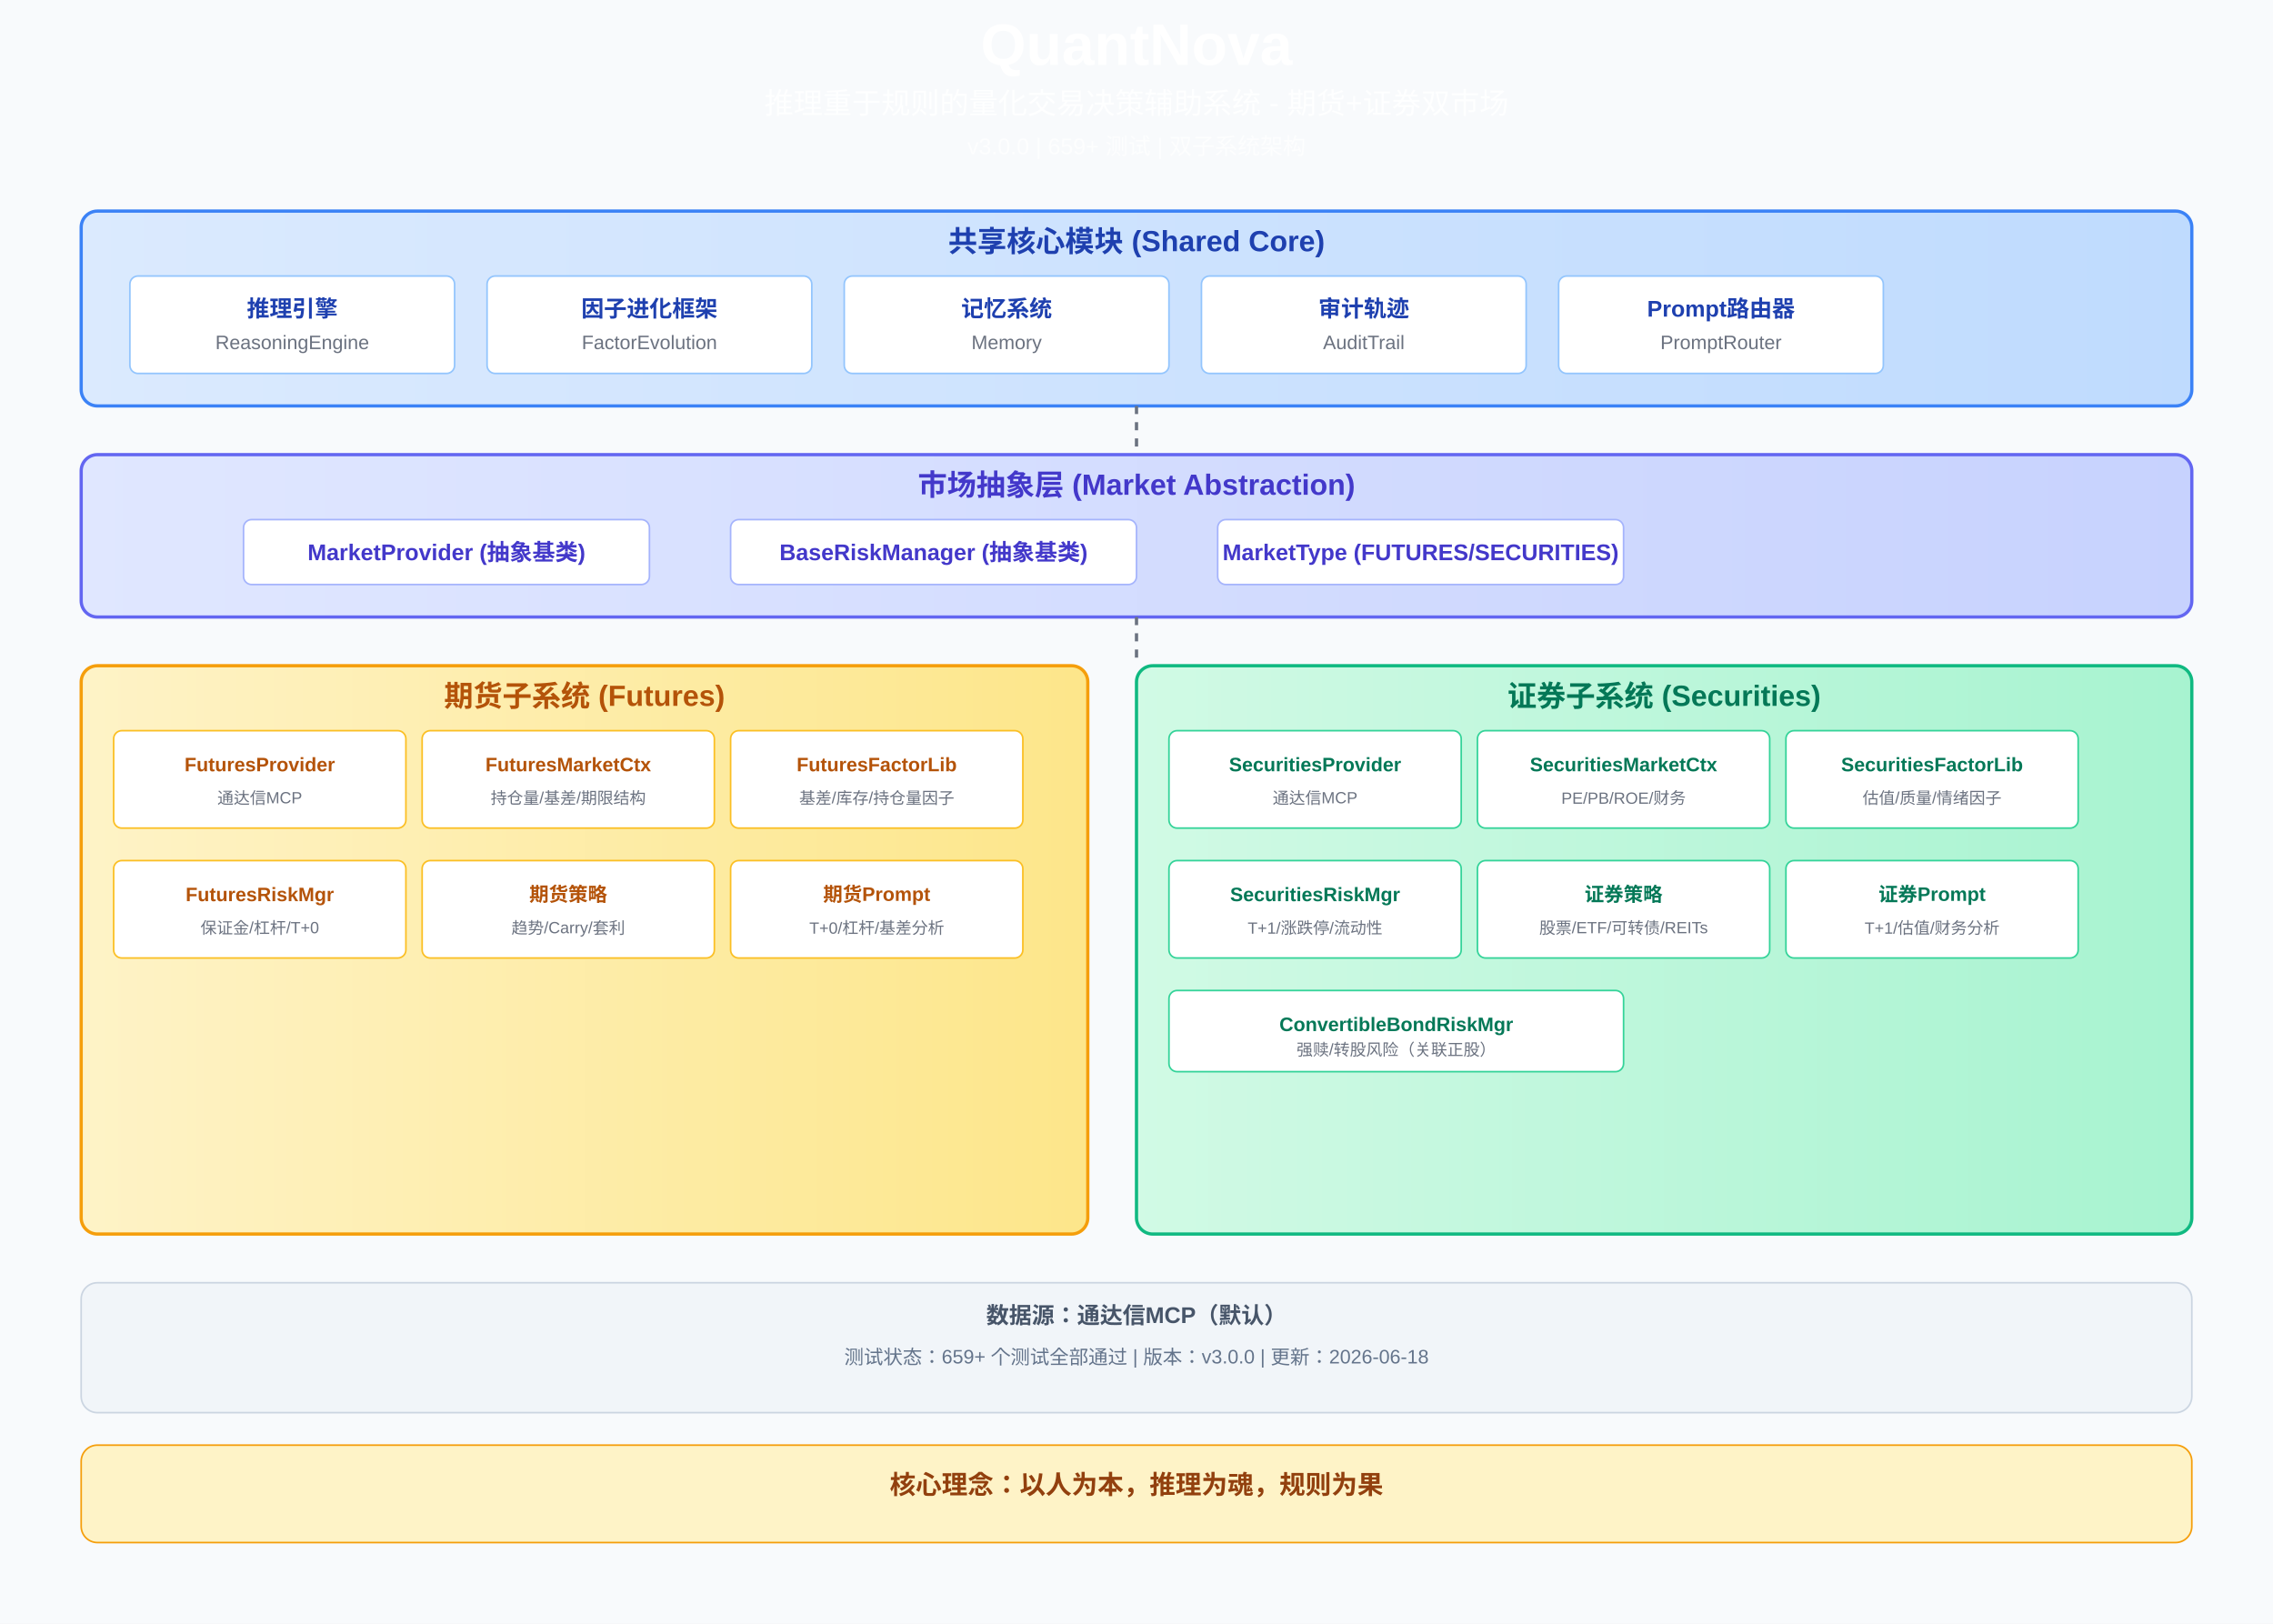
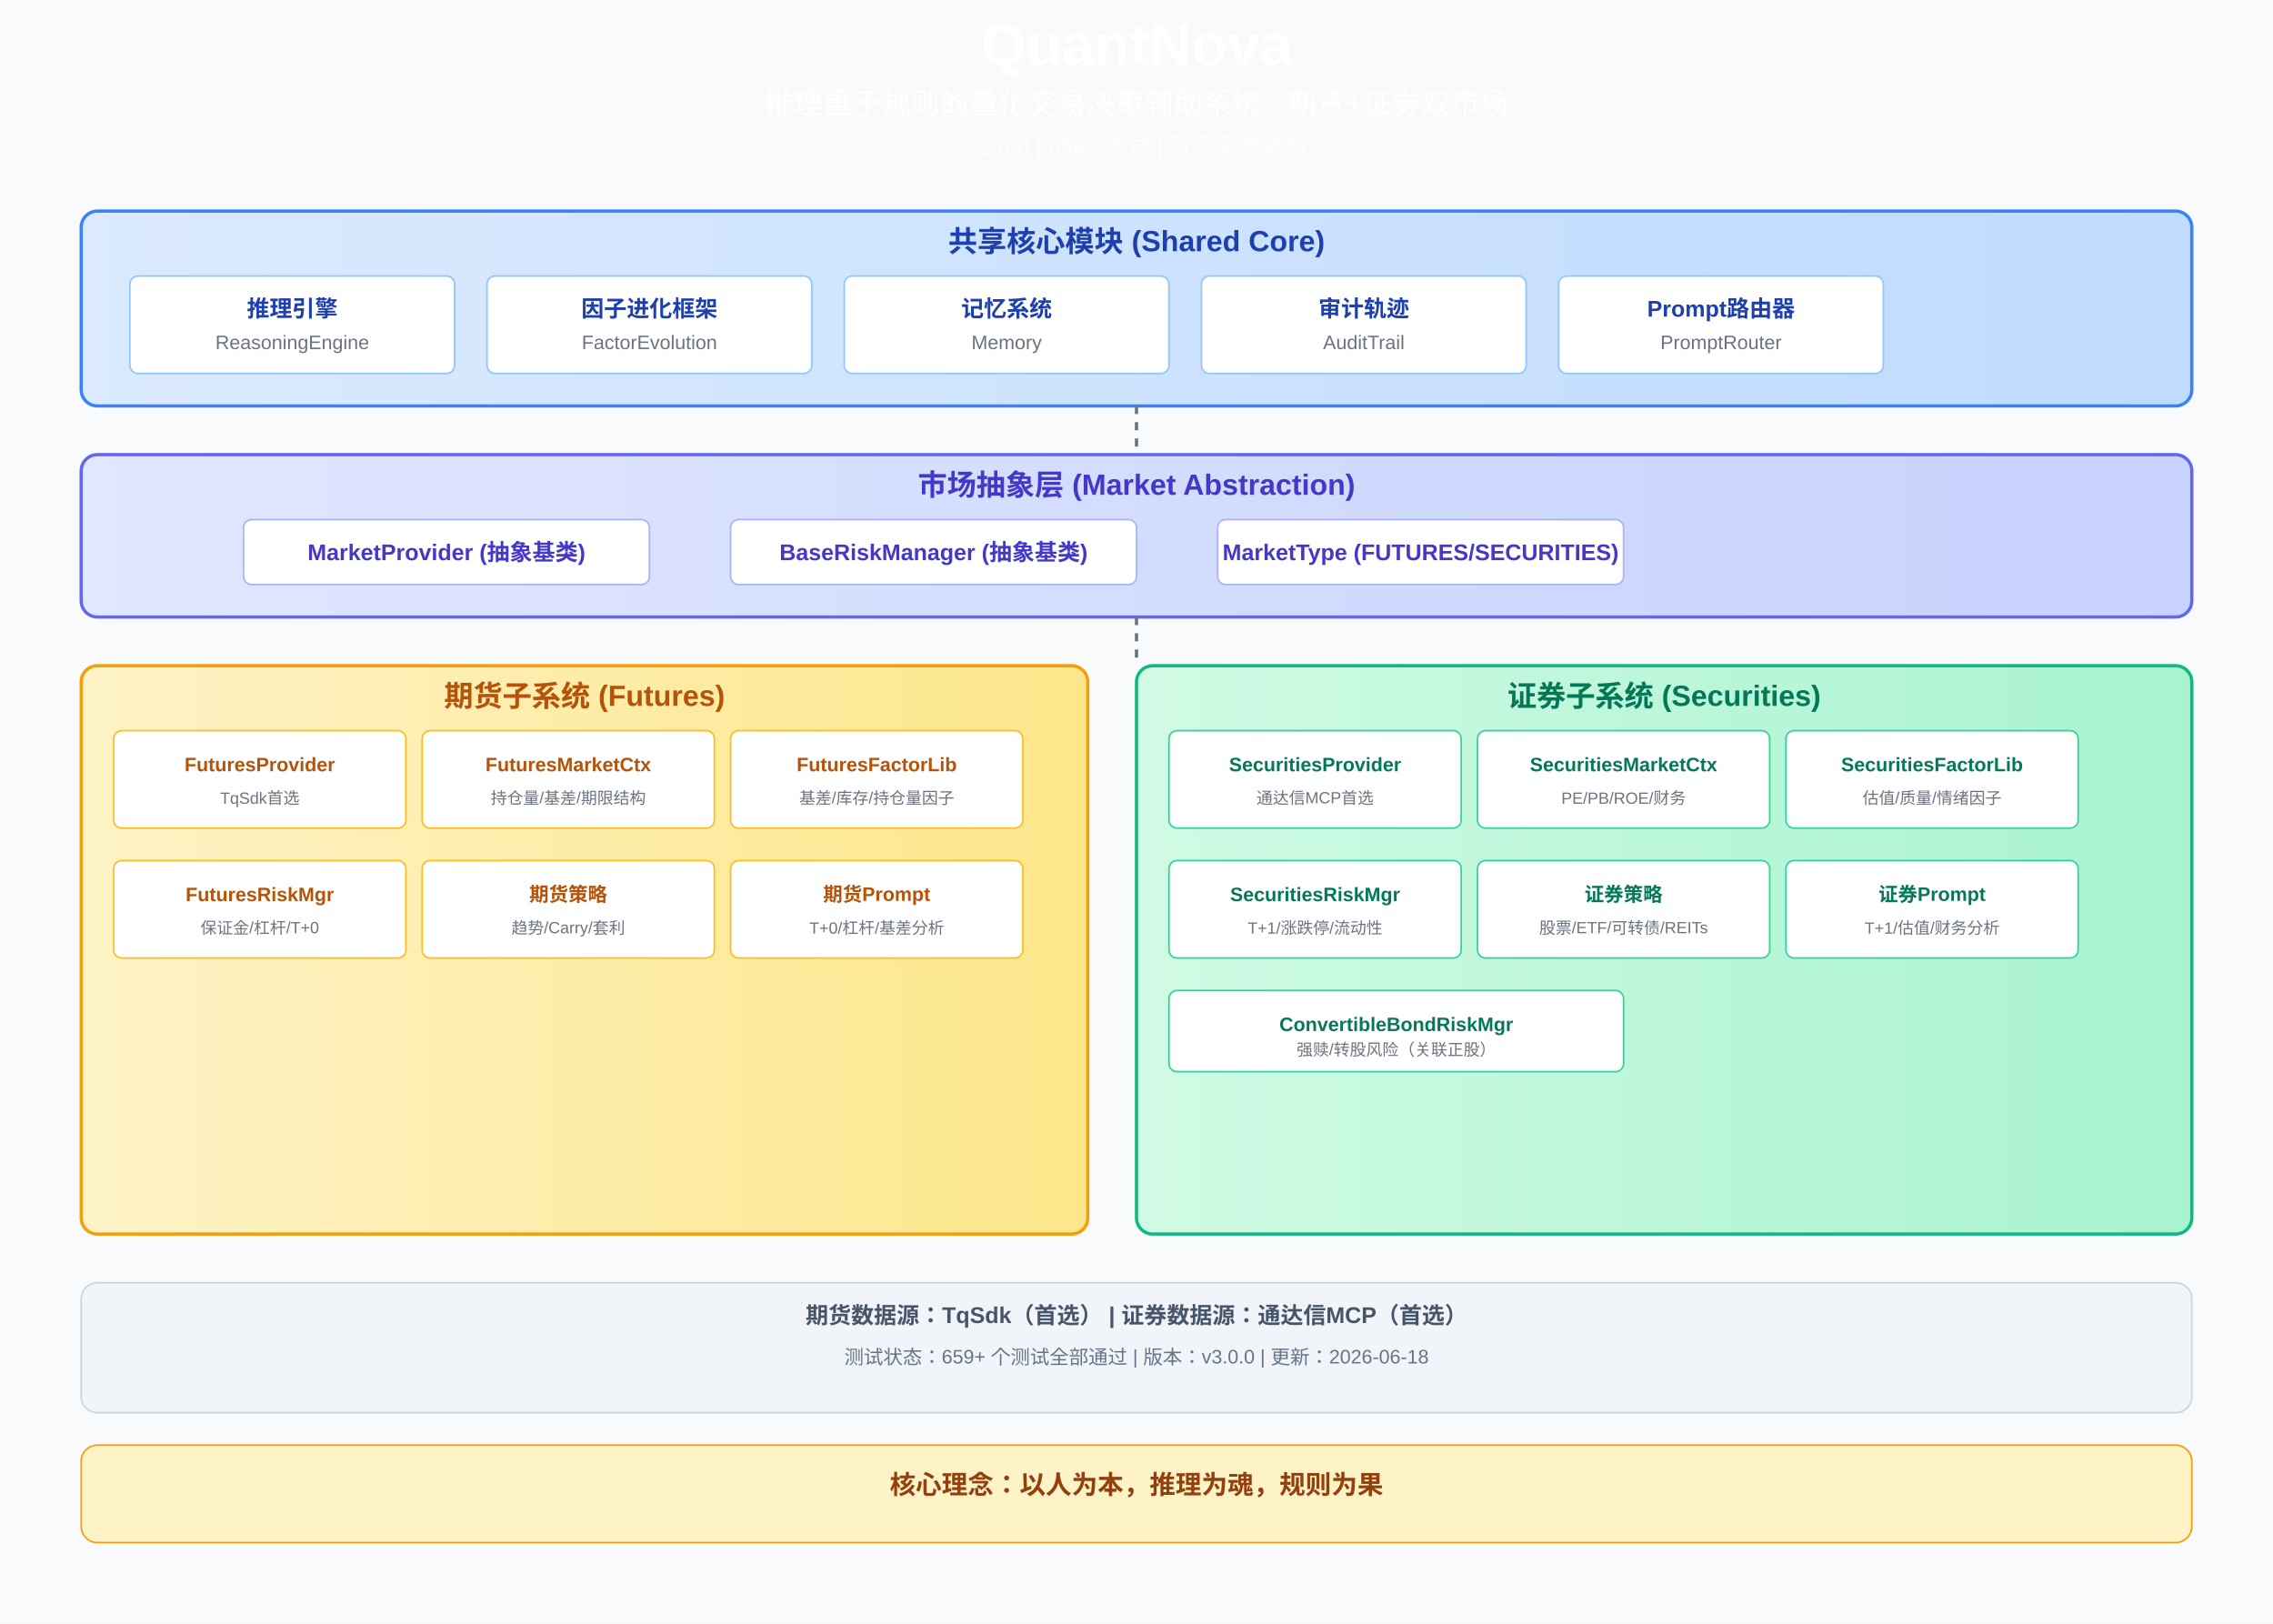
<svg xmlns="http://www.w3.org/2000/svg" width="1400" height="1000">
  <defs>
    <linearGradient id="headerGradient" x1="0%" y1="0%" x2="100%" y2="0%">
      <stop offset="0%" style="stop-color:#6366f1;stop-opacity:1" />
      <stop offset="50%" style="stop-color:#8b5cf6;stop-opacity:1" />
      <stop offset="100%" style="stop-color:#a855f7;stop-opacity:1" />
    </linearGradient>
    <linearGradient id="coreGradient" x1="0%" y1="0%" x2="100%" y2="0%">
      <stop offset="0%" style="stop-color:#dbeafe;stop-opacity:1" />
      <stop offset="100%" style="stop-color:#bfdbfe;stop-opacity:1" />
    </linearGradient>
    <linearGradient id="abstractGradient" x1="0%" y1="0%" x2="100%" y2="0%">
      <stop offset="0%" style="stop-color:#e0e7ff;stop-opacity:1" />
      <stop offset="100%" style="stop-color:#c7d2fe;stop-opacity:1" />
    </linearGradient>
    <linearGradient id="futuresGradient" x1="0%" y1="0%" x2="100%" y2="0%">
      <stop offset="0%" style="stop-color:#fef3c7;stop-opacity:1" />
      <stop offset="100%" style="stop-color:#fde68a;stop-opacity:1" />
    </linearGradient>
    <linearGradient id="securitiesGradient" x1="0%" y1="0%" x2="100%" y2="0%">
      <stop offset="0%" style="stop-color:#d1fae5;stop-opacity:1" />
      <stop offset="100%" style="stop-color:#a7f3d0;stop-opacity:1" />
    </linearGradient>
  </defs>
  <rect width="100%" height="100%" fill="#f8fafc" />
  <text x="700" y="40" text-anchor="middle" fill="white" font-size="36" font-weight="bold" font-family="Arial, sans-serif">QuantNova</text>
  <text x="700" y="70" text-anchor="middle" fill="rgba(255,255,255,0.9)" font-size="18" font-family="Arial, sans-serif">推理重于规则的量化交易决策辅助系统 - 期货+证券双市场</text>
  <text x="700" y="95" text-anchor="middle" fill="rgba(255,255,255,0.7)" font-size="14" font-family="Arial, sans-serif">v3.0.0 | 659+ 测试 | 双子系统架构</text>
  <rect x="50" y="130" width="1300" height="120" rx="10" fill="url(#coreGradient)" stroke="#3b82f6" stroke-width="2" />
  <text x="700" y="155" text-anchor="middle" fill="#1e40af" font-size="18" font-weight="bold" font-family="Arial, sans-serif">共享核心模块 (Shared Core)</text>
  <rect x="80" y="170" width="200" height="60" rx="5" fill="white" stroke="#93c5fd" stroke-width="1" />
  <text x="180" y="195" text-anchor="middle" fill="#1e40af" font-size="14" font-weight="bold" font-family="Arial, sans-serif">推理引擎</text>
  <text x="180" y="215" text-anchor="middle" fill="#6b7280" font-size="12" font-family="Arial, sans-serif">ReasoningEngine</text>
  <rect x="300" y="170" width="200" height="60" rx="5" fill="white" stroke="#93c5fd" stroke-width="1" />
  <text x="400" y="195" text-anchor="middle" fill="#1e40af" font-size="14" font-weight="bold" font-family="Arial, sans-serif">因子进化框架</text>
  <text x="400" y="215" text-anchor="middle" fill="#6b7280" font-size="12" font-family="Arial, sans-serif">FactorEvolution</text>
  <rect x="520" y="170" width="200" height="60" rx="5" fill="white" stroke="#93c5fd" stroke-width="1" />
  <text x="620" y="195" text-anchor="middle" fill="#1e40af" font-size="14" font-weight="bold" font-family="Arial, sans-serif">记忆系统</text>
  <text x="620" y="215" text-anchor="middle" fill="#6b7280" font-size="12" font-family="Arial, sans-serif">Memory</text>
  <rect x="740" y="170" width="200" height="60" rx="5" fill="white" stroke="#93c5fd" stroke-width="1" />
  <text x="840" y="195" text-anchor="middle" fill="#1e40af" font-size="14" font-weight="bold" font-family="Arial, sans-serif">审计轨迹</text>
  <text x="840" y="215" text-anchor="middle" fill="#6b7280" font-size="12" font-family="Arial, sans-serif">AuditTrail</text>
  <rect x="960" y="170" width="200" height="60" rx="5" fill="white" stroke="#93c5fd" stroke-width="1" />
  <text x="1060" y="195" text-anchor="middle" fill="#1e40af" font-size="14" font-weight="bold" font-family="Arial, sans-serif">Prompt路由器</text>
  <text x="1060" y="215" text-anchor="middle" fill="#6b7280" font-size="12" font-family="Arial, sans-serif">PromptRouter</text>
  <line x1="700" y1="250" x2="700" y2="280" stroke="#6b7280" stroke-width="2" stroke-dasharray="5,5" />
  <rect x="50" y="280" width="1300" height="100" rx="10" fill="url(#abstractGradient)" stroke="#6366f1" stroke-width="2" />
  <text x="700" y="305" text-anchor="middle" fill="#4338ca" font-size="18" font-weight="bold" font-family="Arial, sans-serif">市场抽象层 (Market Abstraction)</text>
  <rect x="150" y="320" width="250" height="40" rx="5" fill="white" stroke="#a5b4fc" stroke-width="1" />
  <text x="275" y="345" text-anchor="middle" fill="#4338ca" font-size="14" font-weight="bold" font-family="Arial, sans-serif">MarketProvider (抽象基类)</text>
  <rect x="450" y="320" width="250" height="40" rx="5" fill="white" stroke="#a5b4fc" stroke-width="1" />
  <text x="575" y="345" text-anchor="middle" fill="#4338ca" font-size="14" font-weight="bold" font-family="Arial, sans-serif">BaseRiskManager (抽象基类)</text>
  <rect x="750" y="320" width="250" height="40" rx="5" fill="white" stroke="#a5b4fc" stroke-width="1" />
  <text x="875" y="345" text-anchor="middle" fill="#4338ca" font-size="14" font-weight="bold" font-family="Arial, sans-serif">MarketType (FUTURES/SECURITIES)</text>
  <line x1="700" y1="380" x2="700" y2="410" stroke="#6b7280" stroke-width="2" stroke-dasharray="5,5" />
  <rect x="50" y="410" width="620" height="350" rx="10" fill="url(#futuresGradient)" stroke="#f59e0b" stroke-width="2" />
  <text x="360" y="435" text-anchor="middle" fill="#b45309" font-size="18" font-weight="bold" font-family="Arial, sans-serif">期货子系统 (Futures)</text>
  <rect x="70" y="450" width="180" height="60" rx="5" fill="white" stroke="#fbbf24" stroke-width="1" />
  <text x="160" y="475" text-anchor="middle" fill="#b45309" font-size="12" font-weight="bold" font-family="Arial, sans-serif">FuturesProvider</text>
-   <text x="160" y="495" text-anchor="middle" fill="#6b7280" font-size="10" font-family="Arial, sans-serif">通达信MCP</text>
+   <text x="160" y="495" text-anchor="middle" fill="#6b7280" font-size="10" font-family="Arial, sans-serif">TqSdk首选</text>
  <rect x="260" y="450" width="180" height="60" rx="5" fill="white" stroke="#fbbf24" stroke-width="1" />
  <text x="350" y="475" text-anchor="middle" fill="#b45309" font-size="12" font-weight="bold" font-family="Arial, sans-serif">FuturesMarketCtx</text>
  <text x="350" y="495" text-anchor="middle" fill="#6b7280" font-size="10" font-family="Arial, sans-serif">持仓量/基差/期限结构</text>
  <rect x="450" y="450" width="180" height="60" rx="5" fill="white" stroke="#fbbf24" stroke-width="1" />
  <text x="540" y="475" text-anchor="middle" fill="#b45309" font-size="12" font-weight="bold" font-family="Arial, sans-serif">FuturesFactorLib</text>
  <text x="540" y="495" text-anchor="middle" fill="#6b7280" font-size="10" font-family="Arial, sans-serif">基差/库存/持仓量因子</text>
  <rect x="70" y="530" width="180" height="60" rx="5" fill="white" stroke="#fbbf24" stroke-width="1" />
  <text x="160" y="555" text-anchor="middle" fill="#b45309" font-size="12" font-weight="bold" font-family="Arial, sans-serif">FuturesRiskMgr</text>
  <text x="160" y="575" text-anchor="middle" fill="#6b7280" font-size="10" font-family="Arial, sans-serif">保证金/杠杆/T+0</text>
  <rect x="260" y="530" width="180" height="60" rx="5" fill="white" stroke="#fbbf24" stroke-width="1" />
  <text x="350" y="555" text-anchor="middle" fill="#b45309" font-size="12" font-weight="bold" font-family="Arial, sans-serif">期货策略</text>
  <text x="350" y="575" text-anchor="middle" fill="#6b7280" font-size="10" font-family="Arial, sans-serif">趋势/Carry/套利</text>
  <rect x="450" y="530" width="180" height="60" rx="5" fill="white" stroke="#fbbf24" stroke-width="1" />
  <text x="540" y="555" text-anchor="middle" fill="#b45309" font-size="12" font-weight="bold" font-family="Arial, sans-serif">期货Prompt</text>
  <text x="540" y="575" text-anchor="middle" fill="#6b7280" font-size="10" font-family="Arial, sans-serif">T+0/杠杆/基差分析</text>
  <rect x="700" y="410" width="650" height="350" rx="10" fill="url(#securitiesGradient)" stroke="#10b981" stroke-width="2" />
  <text x="1025" y="435" text-anchor="middle" fill="#047857" font-size="18" font-weight="bold" font-family="Arial, sans-serif">证券子系统 (Securities)</text>
  <rect x="720" y="450" width="180" height="60" rx="5" fill="white" stroke="#34d399" stroke-width="1" />
  <text x="810" y="475" text-anchor="middle" fill="#047857" font-size="12" font-weight="bold" font-family="Arial, sans-serif">SecuritiesProvider</text>
-   <text x="810" y="495" text-anchor="middle" fill="#6b7280" font-size="10" font-family="Arial, sans-serif">通达信MCP</text>
+   <text x="810" y="495" text-anchor="middle" fill="#6b7280" font-size="10" font-family="Arial, sans-serif">通达信MCP首选</text>
  <rect x="910" y="450" width="180" height="60" rx="5" fill="white" stroke="#34d399" stroke-width="1" />
  <text x="1000" y="475" text-anchor="middle" fill="#047857" font-size="12" font-weight="bold" font-family="Arial, sans-serif">SecuritiesMarketCtx</text>
  <text x="1000" y="495" text-anchor="middle" fill="#6b7280" font-size="10" font-family="Arial, sans-serif">PE/PB/ROE/财务</text>
  <rect x="1100" y="450" width="180" height="60" rx="5" fill="white" stroke="#34d399" stroke-width="1" />
  <text x="1190" y="475" text-anchor="middle" fill="#047857" font-size="12" font-weight="bold" font-family="Arial, sans-serif">SecuritiesFactorLib</text>
  <text x="1190" y="495" text-anchor="middle" fill="#6b7280" font-size="10" font-family="Arial, sans-serif">估值/质量/情绪因子</text>
  <rect x="720" y="530" width="180" height="60" rx="5" fill="white" stroke="#34d399" stroke-width="1" />
  <text x="810" y="555" text-anchor="middle" fill="#047857" font-size="12" font-weight="bold" font-family="Arial, sans-serif">SecuritiesRiskMgr</text>
  <text x="810" y="575" text-anchor="middle" fill="#6b7280" font-size="10" font-family="Arial, sans-serif">T+1/涨跌停/流动性</text>
  <rect x="910" y="530" width="180" height="60" rx="5" fill="white" stroke="#34d399" stroke-width="1" />
  <text x="1000" y="555" text-anchor="middle" fill="#047857" font-size="12" font-weight="bold" font-family="Arial, sans-serif">证券策略</text>
  <text x="1000" y="575" text-anchor="middle" fill="#6b7280" font-size="10" font-family="Arial, sans-serif">股票/ETF/可转债/REITs</text>
  <rect x="1100" y="530" width="180" height="60" rx="5" fill="white" stroke="#34d399" stroke-width="1" />
  <text x="1190" y="555" text-anchor="middle" fill="#047857" font-size="12" font-weight="bold" font-family="Arial, sans-serif">证券Prompt</text>
  <text x="1190" y="575" text-anchor="middle" fill="#6b7280" font-size="10" font-family="Arial, sans-serif">T+1/估值/财务分析</text>
  <rect x="720" y="610" width="280" height="50" rx="5" fill="white" stroke="#34d399" stroke-width="1" />
  <text x="860" y="635" text-anchor="middle" fill="#047857" font-size="12" font-weight="bold" font-family="Arial, sans-serif">ConvertibleBondRiskMgr</text>
  <text x="860" y="650" text-anchor="middle" fill="#6b7280" font-size="10" font-family="Arial, sans-serif">强赎/转股风险（关联正股）</text>
  <rect x="50" y="790" width="1300" height="80" rx="10" fill="#f1f5f9" stroke="#cbd5e1" stroke-width="1" />
-   <text x="700" y="815" text-anchor="middle" fill="#475569" font-size="14" font-weight="bold" font-family="Arial, sans-serif">数据源：通达信MCP（默认）</text>
+   <text x="700" y="815" text-anchor="middle" fill="#475569" font-size="14" font-weight="bold" font-family="Arial, sans-serif">期货数据源：TqSdk（首选） | 证券数据源：通达信MCP（首选）</text>
  <text x="700" y="840" text-anchor="middle" fill="#64748b" font-size="12" font-family="Arial, sans-serif">测试状态：659+ 个测试全部通过 | 版本：v3.0.0 | 更新：2026-06-18</text>
  <rect x="50" y="890" width="1300" height="60" rx="10" fill="#fef3c7" stroke="#f59e0b" stroke-width="1" />
  <text x="700" y="920" text-anchor="middle" fill="#92400e" font-size="16" font-weight="bold" font-family="Arial, sans-serif">核心理念：以人为本，推理为魂，规则为果</text>
</svg>
